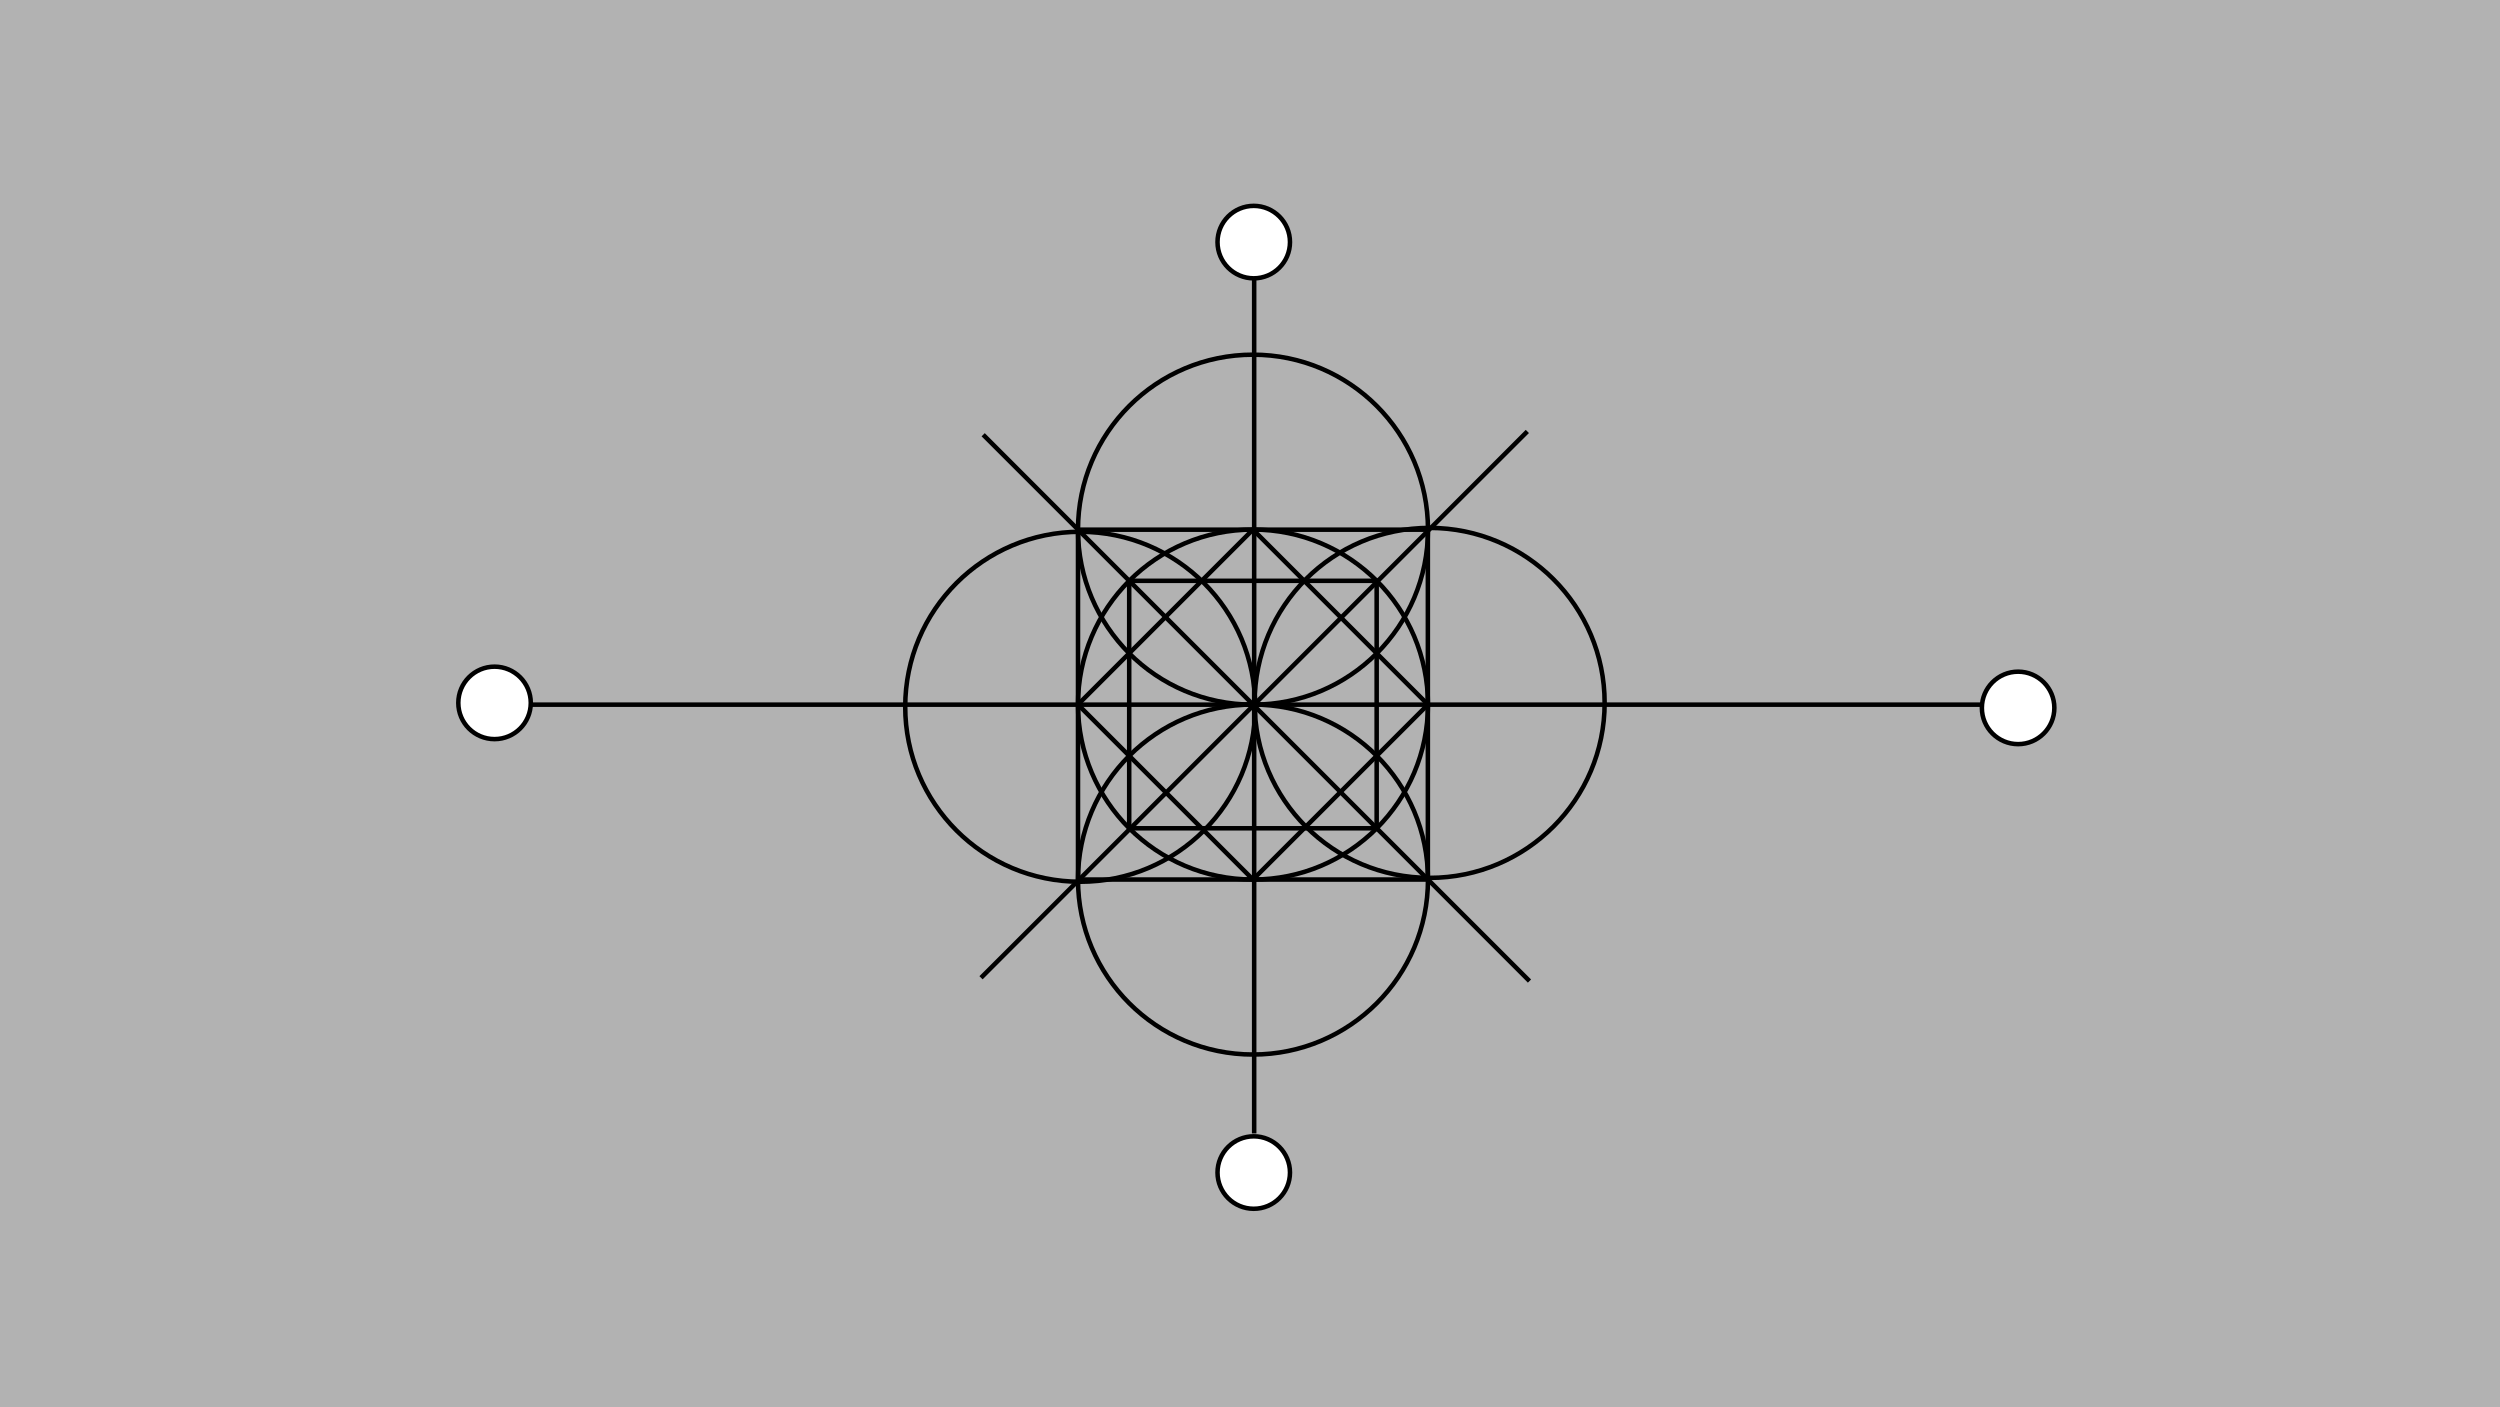
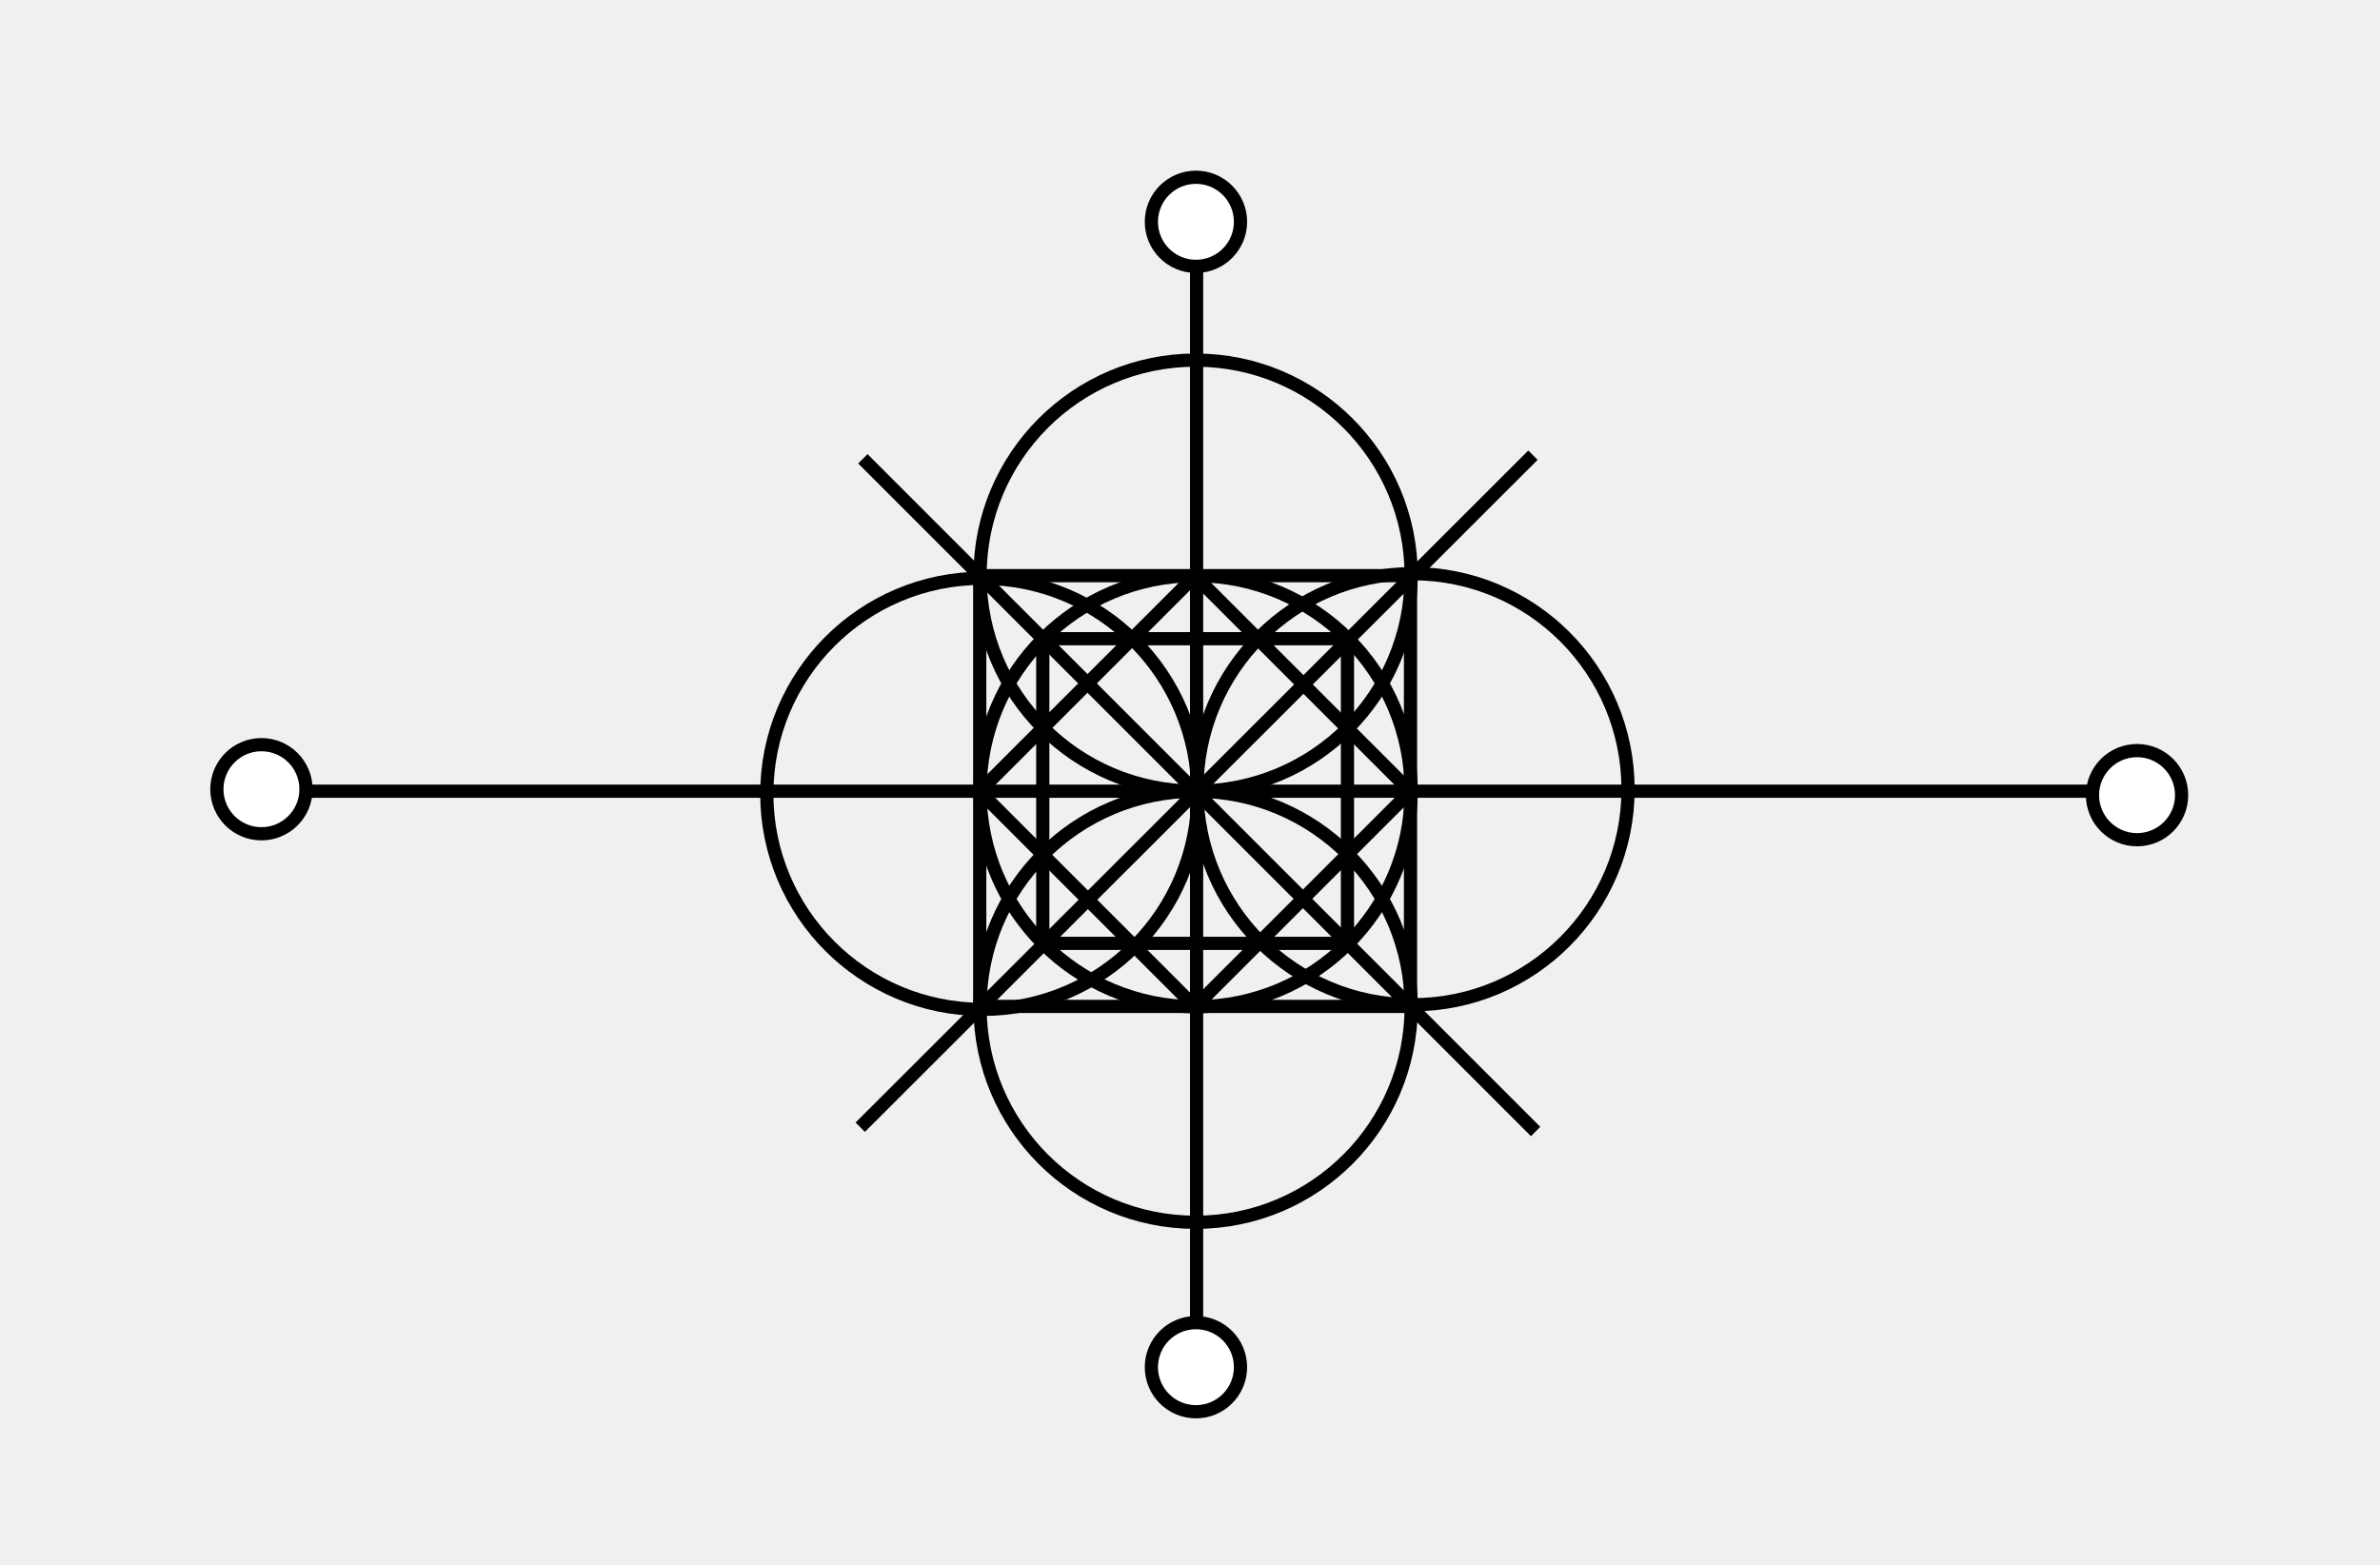
- <svg xmlns="http://www.w3.org/2000/svg" viewBox="0 0 2208 1242">
-   <g id="solid_BG" data-name="solid BG">
-     <rect x="-47.29" y="-50.25" width="2304.23" height="1344.13" style="fill:#b2b2b2" />
-   </g>
+ <svg xmlns="http://www.w3.org/2000/svg" version="1.1" id="Layer_1" x="0px" y="0px" viewBox="-96 237.9 721 474" enable-background="new -96 237.9 721 474" xml:space="preserve">
  <g id="pattern">
-     <rect x="952.09" y="467.81" width="309" height="309" style="fill:none;stroke:#000;stroke-miterlimit:10;stroke-width:4px" />
-     <line x1="866.44" y1="863.56" x2="1348.94" y2="381.06" style="fill:none;stroke:#000;stroke-miterlimit:10;stroke-width:4px" />
-     <line x1="868.34" y1="383.97" x2="1350.84" y2="866.47" style="fill:none;stroke:#000;stroke-miterlimit:10;stroke-width:4px" />
-     <line x1="1751.27" y1="622.36" x2="468.78" y2="622.36" style="fill:none;stroke:#000;stroke-miterlimit:10;stroke-width:4px" />
-     <line x1="1107.68" y1="1001.04" x2="1107.68" y2="243.68" style="fill:none;stroke:#000;stroke-miterlimit:10;stroke-width:4px" />
-     <circle cx="1106.64" cy="622.26" r="154.55" style="fill:none;stroke:#000;stroke-miterlimit:10;stroke-width:4px" />
-     <circle cx="1106.64" cy="467.81" r="154.55" style="fill:none;stroke:#000;stroke-miterlimit:10;stroke-width:4px" />
-     <circle cx="1106.64" cy="776.81" r="154.55" style="fill:none;stroke:#000;stroke-miterlimit:10;stroke-width:4px" />
-     <circle cx="1262.66" cy="620.79" r="154.55" style="fill:none;stroke:#000;stroke-miterlimit:10;stroke-width:4px" />
-     <circle cx="954.04" cy="624.22" r="154.55" style="fill:none;stroke:#000;stroke-miterlimit:10;stroke-width:4px" />
-     <rect x="997.31" y="512.98" width="218.56" height="218.56" style="fill:none;stroke:#000;stroke-miterlimit:10;stroke-width:4px" />
-     <rect x="997.31" y="512.98" width="218.56" height="218.56" transform="translate(764.12 -600.22) rotate(45)" style="fill:none;stroke:#000;stroke-miterlimit:10;stroke-width:4px" />
-     <circle cx="436.78" cy="620.79" r="32" style="fill:#fff;stroke:#000;stroke-miterlimit:10;stroke-width:4px" />
-     <circle cx="1782.4" cy="625.22" r="32" style="fill:#fff;stroke:#000;stroke-miterlimit:10;stroke-width:4px" />
-     <circle cx="1107.31" cy="213.82" r="32" style="fill:#fff;stroke:#000;stroke-miterlimit:10;stroke-width:4px" />
-     <circle cx="1107.31" cy="1035.6" r="32" style="fill:#fff;stroke:#000;stroke-miterlimit:10;stroke-width:4px" />
+     <rect x="200.8" y="412.3" fill="none" stroke="#000000" stroke-width="4" stroke-miterlimit="10" width="130.5" height="130.5" />
+     <line fill="none" stroke="#000000" stroke-width="4" stroke-miterlimit="10" x1="164.6" y1="579.4" x2="368.4" y2="375.8" />
+     <line fill="none" stroke="#000000" stroke-width="4" stroke-miterlimit="10" x1="165.4" y1="376.9" x2="369.2" y2="580.7" />
+     <line fill="none" stroke="#000000" stroke-width="4" stroke-miterlimit="10" x1="538.3" y1="477.6" x2="-3.3" y2="477.6" />
+     <line fill="none" stroke="#000000" stroke-width="4" stroke-miterlimit="10" x1="266.5" y1="637.5" x2="266.5" y2="317.6" />
+     <circle fill="none" stroke="#000000" stroke-width="4" stroke-miterlimit="10" cx="266.2" cy="477.6" r="65.3" />
+     <circle fill="none" stroke="#000000" stroke-width="4" stroke-miterlimit="10" cx="266.2" cy="412.3" r="65.3" />
+     <circle fill="none" stroke="#000000" stroke-width="4" stroke-miterlimit="10" cx="266.2" cy="542.9" r="65.3" />
+     <circle fill="none" stroke="#000000" stroke-width="4" stroke-miterlimit="10" cx="331.9" cy="477" r="65.3" />
+     <circle fill="none" stroke="#000000" stroke-width="4" stroke-miterlimit="10" cx="201.6" cy="478.4" r="65.3" />
+     <rect x="219.9" y="431.4" fill="none" stroke="#000000" stroke-width="4" stroke-miterlimit="10" width="92.3" height="92.3" />
+     <rect x="219.9" y="431.5" transform="matrix(0.7071 0.7071 -0.7071 0.7071 415.6237 -48.2098)" fill="none" stroke="#000000" stroke-width="4" stroke-miterlimit="10" width="92.3" height="92.3" />
+     <circle fill="#FFFFFF" stroke="#000000" stroke-width="4" stroke-miterlimit="10" cx="-16.8" cy="477" r="13.5" />
+     <circle fill="#FFFFFF" stroke="#000000" stroke-width="4" stroke-miterlimit="10" cx="551.4" cy="478.8" r="13.5" />
+     <circle fill="#FFFFFF" stroke="#000000" stroke-width="4" stroke-miterlimit="10" cx="266.3" cy="305.1" r="13.5" />
+     <circle fill="#FFFFFF" stroke="#000000" stroke-width="4" stroke-miterlimit="10" cx="266.3" cy="652.1" r="13.5" />
  </g>
</svg>
